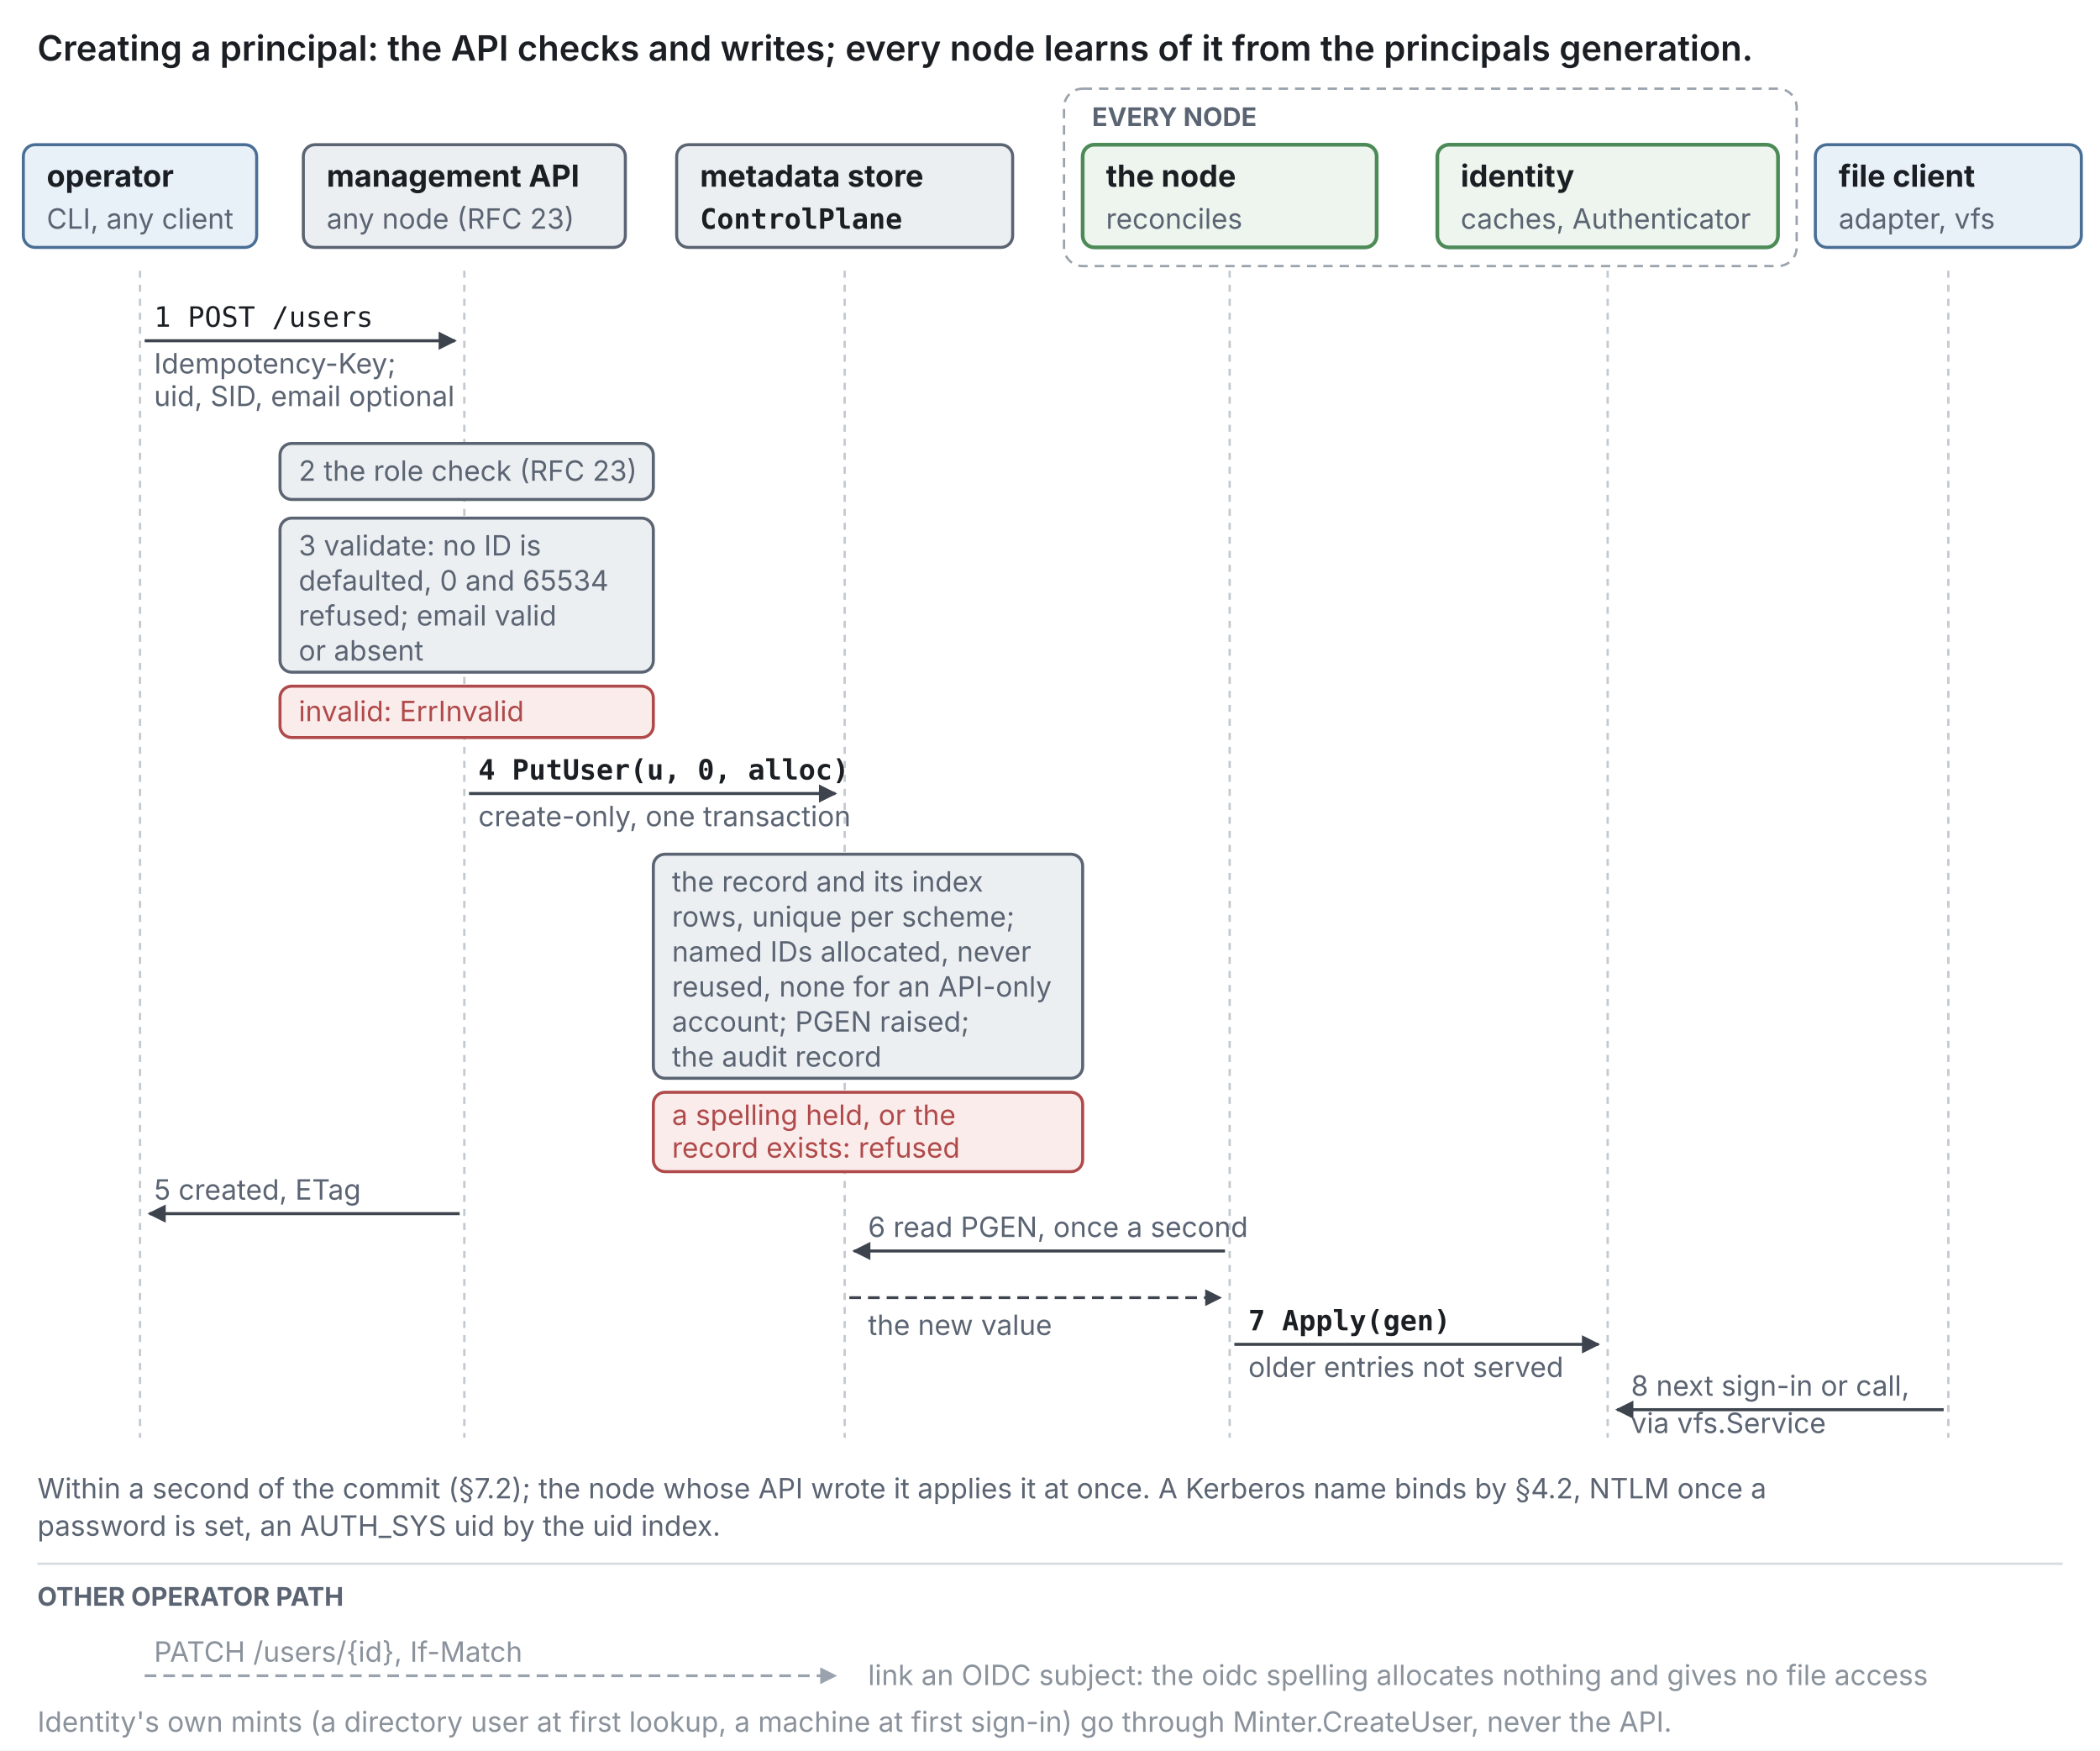
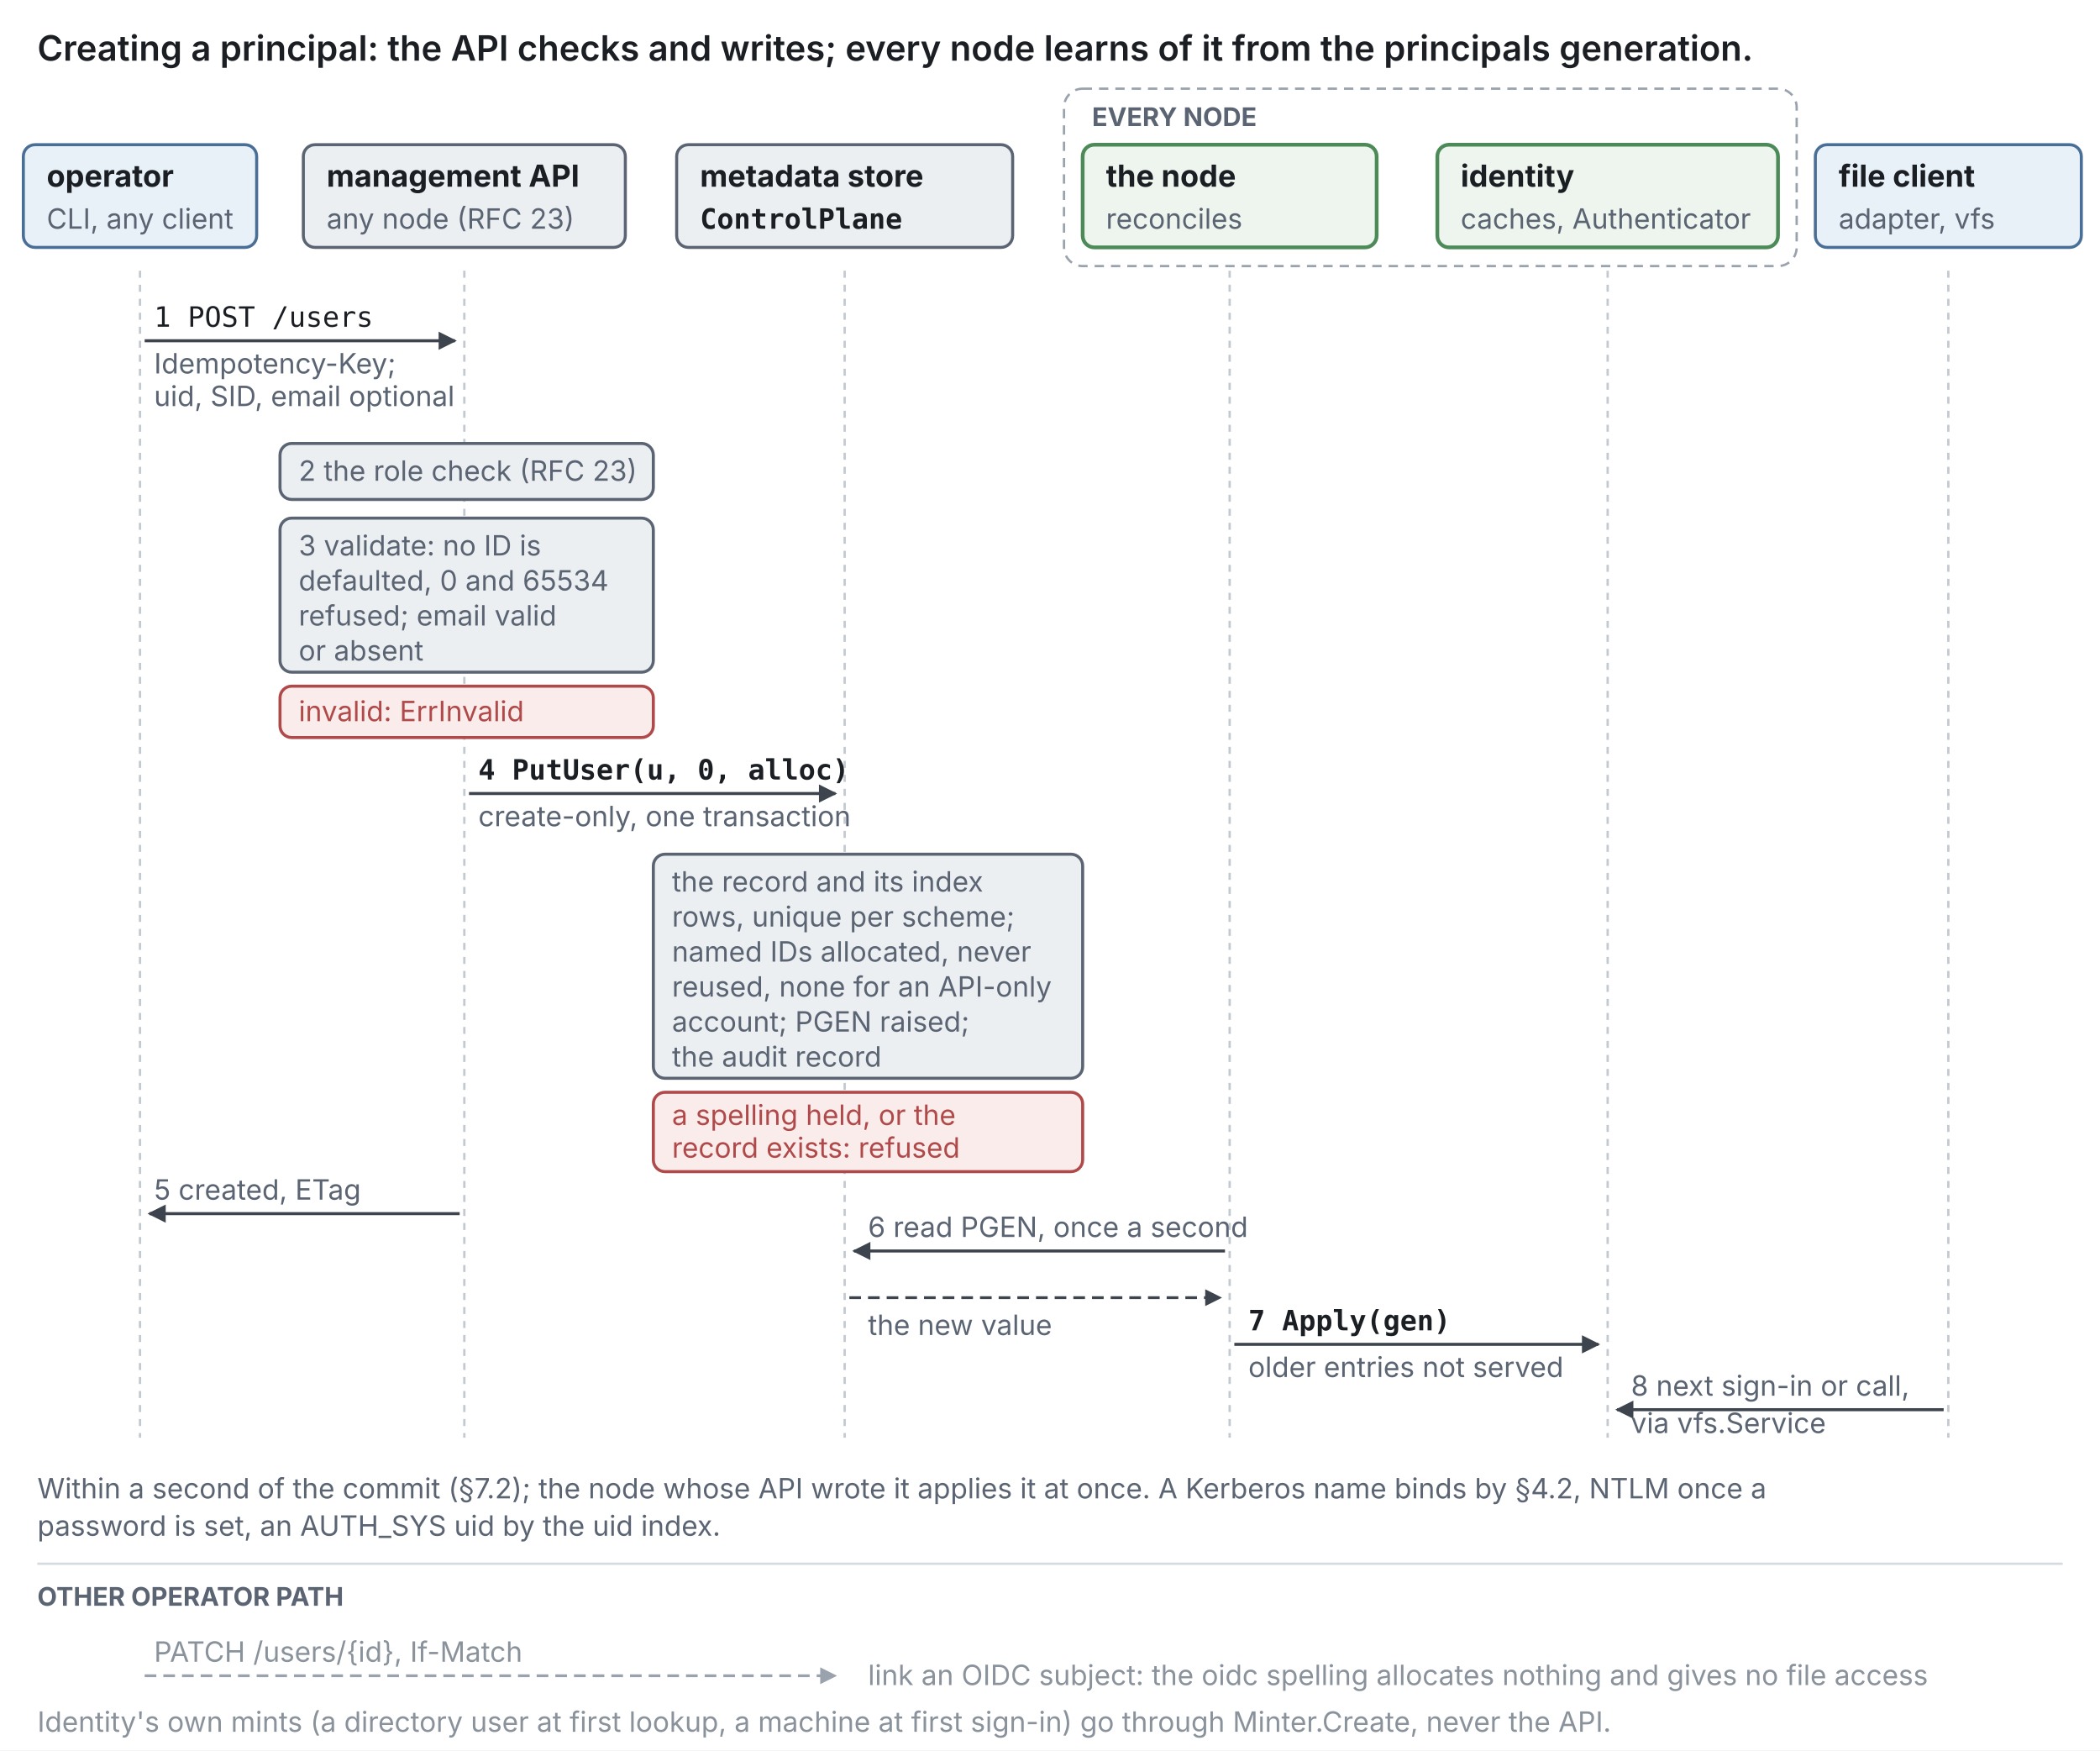
<svg xmlns="http://www.w3.org/2000/svg" viewBox="0 0 900 750" width="900" height="750" font-family="system-ui,-apple-system,Segoe UI,sans-serif">
  <defs>
    <marker id="a" viewBox="0 0 10 10" refX="9" refY="5" markerWidth="6" markerHeight="6" orient="auto-start-reverse">
      <path d="M0,0 L10,5 L0,10 z" fill="#3d444d" />
    </marker>
    <marker id="r" viewBox="0 0 10 10" refX="9" refY="5" markerWidth="6" markerHeight="6" orient="auto-start-reverse">
      <path d="M0,0 L10,5 L0,10 z" fill="#b04a4a" />
    </marker>
    <marker id="l" viewBox="0 0 10 10" refX="9" refY="5" markerWidth="6" markerHeight="6" orient="auto-start-reverse">
      <path d="M0,0 L10,5 L0,10 z" fill="#9aa3ad" />
    </marker>
    <style>
      .t{font-size:15px;font-weight:600;fill:#1b1f24}.h{font-size:13px;font-weight:700;fill:#1b1f24}
      .s{font-size:12px;fill:#5b6472}.e{font-size:12px;fill:#b04a4a}.z{font-size:11px;font-weight:700;fill:#5b6472}
      .k{font-size:12px;fill:#1b1f24}
      .m{font-family:ui-monospace,SFMono-Regular,Menlo,monospace;font-size:12px;font-weight:600;fill:#1b1f24}
      .ms{font-family:ui-monospace,SFMono-Regular,Menlo,monospace;font-size:11px;fill:#1b1f24}
      .pr{fill:#e8f0f8;stroke:#4a6f96;stroke-width:1.3}
      .sv{fill:#eef5ee;stroke:#4c8a58;stroke-width:1.6}
      .st{fill:#eceff2;stroke:#5b6472;stroke-width:1.3}
      .am{fill:#fbf3e4;stroke:#b07a2a;stroke-width:1.3}
      .rd{fill:#fbecec;stroke:#b04a4a;stroke-width:1.3}
      .ln{stroke:#3d444d;stroke-width:1.3;fill:none;marker-end:url(#a)}
      .cb{stroke:#3d444d;stroke-width:1.2;fill:none;stroke-dasharray:5 3;marker-end:url(#a)}
      .ex{stroke:#b04a4a;stroke-width:1.3;fill:none;marker-end:url(#r)}
      .lane{stroke:#c3c9d0;stroke-width:1;stroke-dasharray:3 3}
      .zone{fill:none;stroke:#9aa3ad;stroke-width:1;stroke-dasharray:4 3}
      .q{font-size:12px;fill:#8a929c}
      .k{font-family:ui-monospace,SFMono-Regular,Menlo,monospace;font-size:12px;fill:#1b1f24}
      .lt{stroke:#9aa3ad;stroke-width:1.2;fill:none;stroke-dasharray:5 3;marker-end:url(#l)}
    </style>
  </defs>
  <rect width="900" height="750" fill="#ffffff" />
  <text x="16" y="26" class="t">Creating a principal: the API checks and writes; every node learns of it from the principals generation.</text>
  <rect x="456" y="38" width="314" height="76" rx="8" class="zone" />
  <text x="468" y="54" class="z">EVERY NODE</text>
  <rect x="10" y="62" width="100" height="44" rx="5" class="pr" />
  <text x="20" y="80" class="h">operator</text>
  <text x="20" y="98" class="s">CLI, any client</text>
  <rect x="130" y="62" width="138" height="44" rx="5" class="st" />
  <text x="140" y="80" class="h">management API</text>
  <text x="140" y="98" class="s">any node (RFC 23)</text>
  <rect x="290" y="62" width="144" height="44" rx="5" class="st" />
  <text x="300" y="80" class="h">metadata store</text>
  <text x="300" y="98" class="m">ControlPlane</text>
  <rect x="464" y="62" width="126" height="44" rx="5" class="sv" />
  <text x="474" y="80" class="h">the node</text>
  <text x="474" y="98" class="s">reconciles</text>
  <rect x="616" y="62" width="146" height="44" rx="5" class="sv" />
  <text x="626" y="80" class="h">identity</text>
  <text x="626" y="98" class="s">caches, Authenticator</text>
  <rect x="778" y="62" width="114" height="44" rx="5" class="pr" />
  <text x="788" y="80" class="h">file client</text>
  <text x="788" y="98" class="s">adapter, vfs</text>
  <line x1="60" y1="116" x2="60" y2="616" class="lane" />
  <line x1="199" y1="116" x2="199" y2="616" class="lane" />
  <line x1="362" y1="116" x2="362" y2="616" class="lane" />
  <line x1="527" y1="116" x2="527" y2="616" class="lane" />
  <line x1="689" y1="116" x2="689" y2="616" class="lane" />
  <line x1="835" y1="116" x2="835" y2="616" class="lane" />
  <path d="M62,146 L195,146" class="ln" />
  <text x="66" y="140" class="k">1 POST /users</text>
  <text x="66" y="160" class="s">Idempotency-Key;</text>
  <text x="66" y="174" class="s">uid, SID, email optional</text>
  <rect x="120" y="190" width="160" height="24" rx="5" class="st" />
  <text x="128" y="206" class="s">2 the role check (RFC 23)</text>
  <rect x="120" y="222" width="160" height="66" rx="5" class="st" />
  <text x="128" y="238" class="s">3 validate: no ID is</text>
  <text x="128" y="253" class="s">defaulted, 0 and 65534</text>
  <text x="128" y="268" class="s">refused; email valid</text>
  <text x="128" y="283" class="s">or absent</text>
  <rect x="120" y="294" width="160" height="22" rx="5" class="rd" />
  <text x="128" y="309" class="e">invalid: ErrInvalid</text>
  <path d="M201,340 L358,340" class="ln" />
  <text x="205" y="334" class="m">4 PutUser(u, 0, alloc)</text>
  <text x="205" y="354" class="s">create-only, one transaction</text>
  <rect x="280" y="366" width="184" height="96" rx="5" class="st" />
  <text x="288" y="382" class="s">the record and its index</text>
  <text x="288" y="397" class="s">rows, unique per scheme;</text>
  <text x="288" y="412" class="s">named IDs allocated, never</text>
  <text x="288" y="427" class="s">reused, none for an API-only</text>
  <text x="288" y="442" class="s">account; PGEN raised;</text>
  <text x="288" y="457" class="s">the audit record</text>
  <rect x="280" y="468" width="184" height="34" rx="5" class="rd" />
  <text x="288" y="482" class="e">a spelling held, or the</text>
  <text x="288" y="496" class="e">record exists: refused</text>
  <path d="M197,520 L64,520" class="ln" />
  <text x="66" y="514" class="s">5 created, ETag</text>
  <path d="M525,536 L366,536" class="ln" />
  <text x="372" y="530" class="s">6 read PGEN, once a second</text>
  <path d="M364,556 L523,556" class="cb" />
  <text x="372" y="572" class="s">the new value</text>
  <path d="M529,576 L685,576" class="ln" />
  <text x="535" y="570" class="m">7 Apply(gen)</text>
  <text x="535" y="590" class="s">older entries not served</text>
  <path d="M833,604 L693,604" class="ln" />
  <text x="699" y="598" class="s">8 next sign-in or call,</text>
  <text x="699" y="614" class="s">via vfs.Service</text>
  <text x="16" y="642" class="s">Within a second of the commit (§7.2); the node whose API wrote it applies it at once. A Kerberos name binds by §4.2, NTLM once a</text>
  <text x="16" y="658" class="s">password is set, an AUTH_SYS uid by the uid index.</text>
  <line x1="16" y1="670" x2="884" y2="670" stroke="#d6dbe0" stroke-width="1" />
  <text x="16" y="688" class="z">OTHER OPERATOR PATH</text>
  <path d="M62,718 L358,718" class="lt" />
  <text x="66" y="712" class="q">PATCH /users/{id}, If-Match</text>
  <text x="372" y="722" class="q">link an OIDC subject: the oidc spelling allocates nothing and gives no file access</text>
-   <text x="16" y="742" class="q">Identity's own mints (a directory user at first lookup, a machine at first sign-in) go through Minter.CreateUser, never the API.</text>
+   <text x="16" y="742" class="q">Identity's own mints (a directory user at first lookup, a machine at first sign-in) go through Minter.Create, never the API.</text>
</svg>
